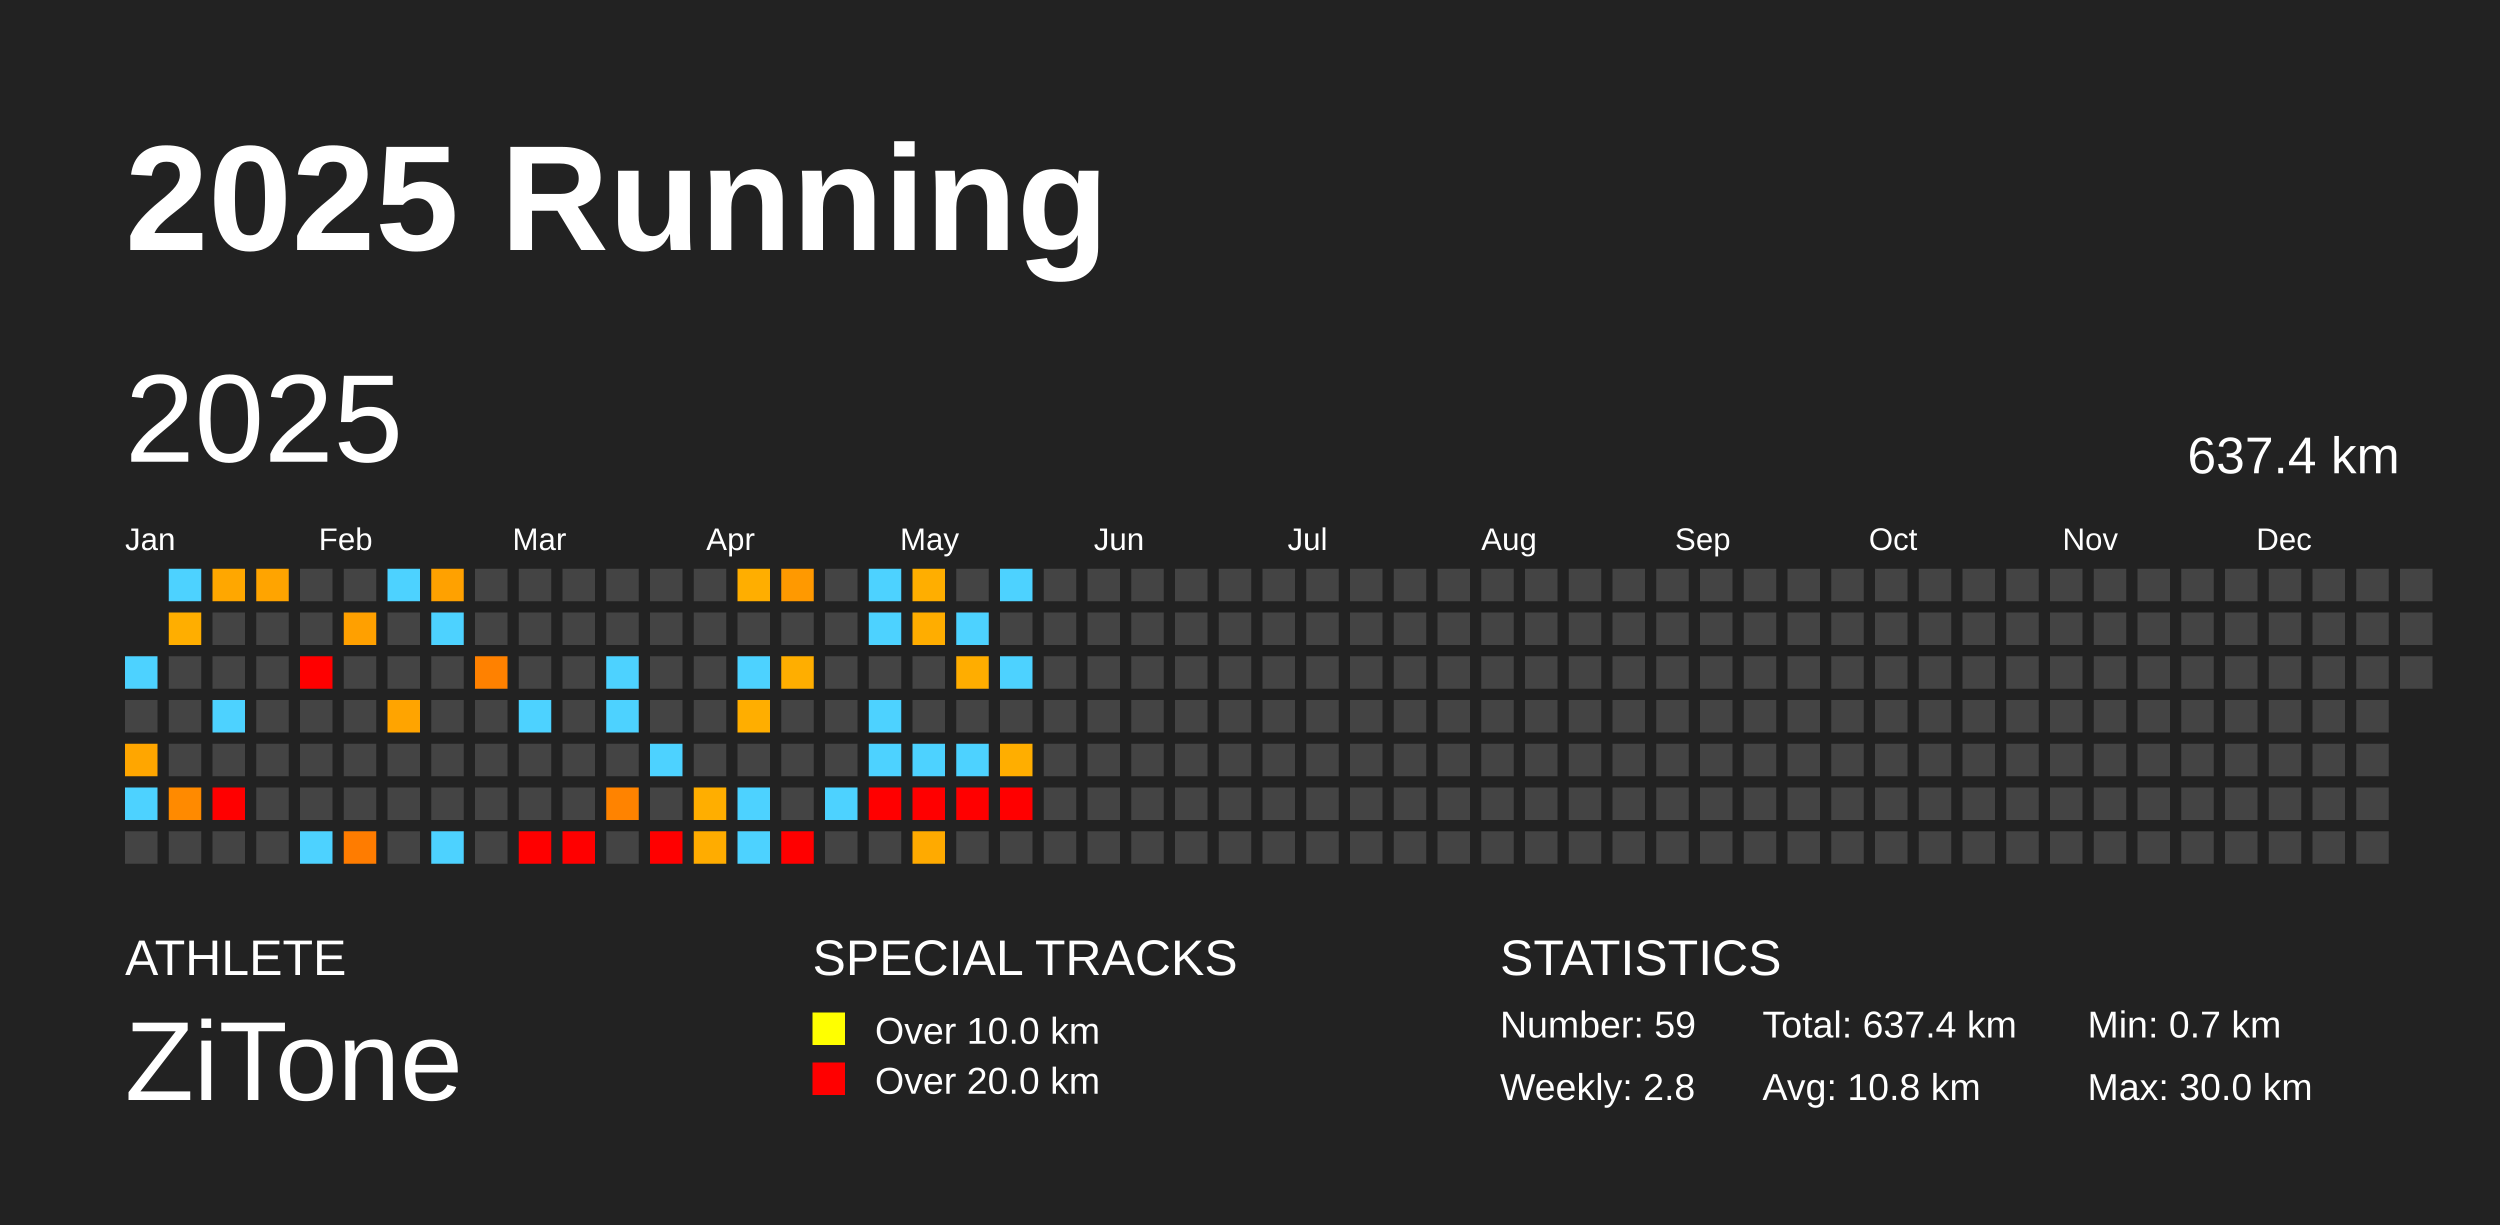
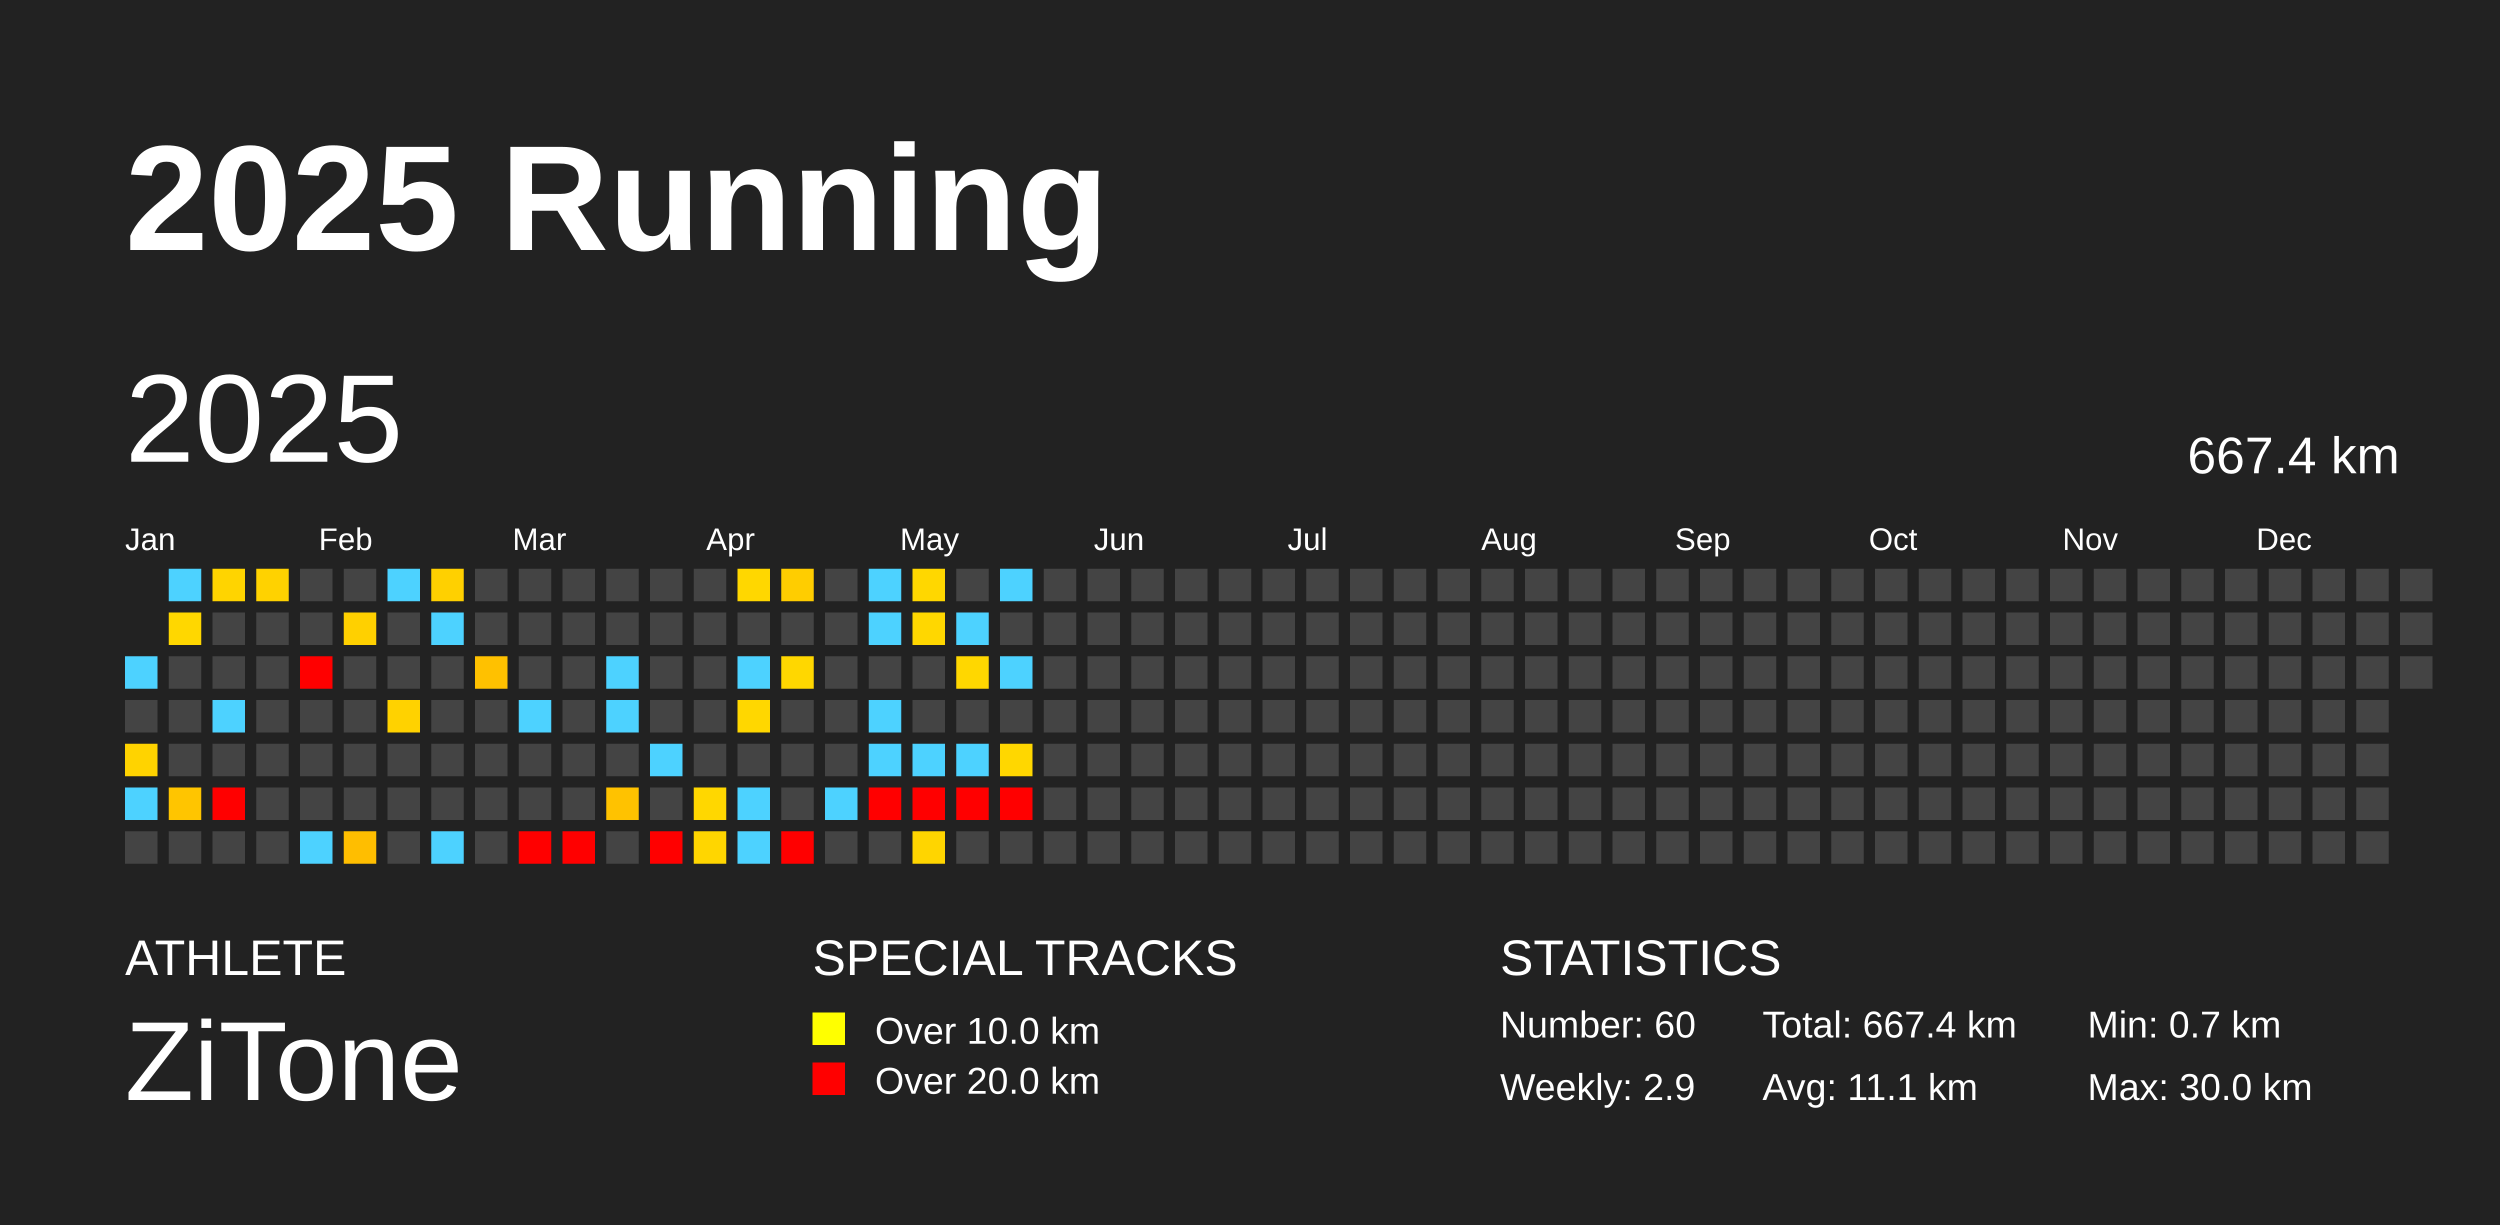
<svg xmlns="http://www.w3.org/2000/svg" baseProfile="full" height="98mm" version="1.1" viewBox="0,0,200,98" width="200mm">
  <defs />
  <rect fill="#222222" height="98" width="200" x="0" y="0" />
  <text fill="#FFFFFF" style="font-size:12px; font-family:Arial; font-weight:bold;" x="10" y="20">2025 Running</text>
  <text fill="#FFFFFF" style="font-size:4px; font-family:Arial" x="10" y="78">ATHLETE</text>
  <text fill="#FFFFFF" style="font-size:9px; font-family:Arial" x="10" y="88">ZiTone</text>
  <text fill="#FFFFFF" style="font-size:4px; font-family:Arial" x="65" y="78">SPECIAL TRACKS</text>
  <rect fill="yellow" height="2.6" width="2.6" x="65" y="81" />
  <text fill="#FFFFFF" style="font-size:3px; font-family:Arial" x="70" y="83.5">Over 10.0 km</text>
  <rect fill="red" height="2.6" width="2.6" x="65" y="85" />
  <text fill="#FFFFFF" style="font-size:3px; font-family:Arial" x="70" y="87.5">Over 20.0 km</text>
  <text fill="#FFFFFF" style="font-size:4px; font-family:Arial" x="120" y="78">STATISTICS</text>
-   <text fill="#FFFFFF" style="font-size:3px; font-family:Arial" x="120" y="83">Number: 59</text>
-   <text fill="#FFFFFF" style="font-size:3px; font-family:Arial" x="120" y="88">Weekly: 2.8</text>
-   <text fill="#FFFFFF" style="font-size:3px; font-family:Arial" x="141" y="83">Total: 637.4 km</text>
-   <text fill="#FFFFFF" style="font-size:3px; font-family:Arial" x="141" y="88">Avg: 10.8 km</text>
+   <text fill="#FFFFFF" style="font-size:3px; font-family:Arial" x="120" y="83">Number: 60</text>
+   <text fill="#FFFFFF" style="font-size:3px; font-family:Arial" x="120" y="88">Weekly: 2.9</text>
+   <text fill="#FFFFFF" style="font-size:3px; font-family:Arial" x="141" y="83">Total: 667.4 km</text>
+   <text fill="#FFFFFF" style="font-size:3px; font-family:Arial" x="141" y="88">Avg: 11.1 km</text>
  <text fill="#FFFFFF" style="font-size:3px; font-family:Arial" x="167" y="83">Min: 0.7 km</text>
  <text fill="#FFFFFF" style="font-size:3px; font-family:Arial" x="167" y="88">Max: 30.0 km</text>
  <text dominant-baseline="hanging" fill="#FFFFFF" style="font-size:10.0px; font-family:Arial;" x="10" y="30">2025</text>
-   <text dominant-baseline="hanging" fill="#FFFFFF" style="font-size:4.125px; font-family:Arial;" x="175" y="35">637.4 km</text>
+   <text dominant-baseline="hanging" fill="#FFFFFF" style="font-size:4.125px; font-family:Arial;" x="175" y="35">667.4 km</text>
  <text fill="#FFFFFF" style="font-size:2.5px; font-family:Arial" x="10.0" y="44">Jan</text>
  <text fill="#FFFFFF" style="font-size:2.5px; font-family:Arial" x="25.5" y="44">Feb</text>
  <text fill="#FFFFFF" style="font-size:2.5px; font-family:Arial" x="41.0" y="44">Mar</text>
  <text fill="#FFFFFF" style="font-size:2.5px; font-family:Arial" x="56.5" y="44">Apr</text>
  <text fill="#FFFFFF" style="font-size:2.5px; font-family:Arial" x="72.0" y="44">May</text>
  <text fill="#FFFFFF" style="font-size:2.5px; font-family:Arial" x="87.5" y="44">Jun</text>
  <text fill="#FFFFFF" style="font-size:2.5px; font-family:Arial" x="103.0" y="44">Jul</text>
  <text fill="#FFFFFF" style="font-size:2.5px; font-family:Arial" x="118.5" y="44">Aug</text>
  <text fill="#FFFFFF" style="font-size:2.5px; font-family:Arial" x="134.0" y="44">Sep</text>
  <text fill="#FFFFFF" style="font-size:2.5px; font-family:Arial" x="149.5" y="44">Oct</text>
  <text fill="#FFFFFF" style="font-size:2.5px; font-family:Arial" x="165.0" y="44">Nov</text>
  <text fill="#FFFFFF" style="font-size:2.5px; font-family:Arial" x="180.5" y="44">Dec</text>
  <rect fill="#4dd2ff" height="2.6" width="2.6" x="10.0" y="52.5" />
  <rect fill="#444444" height="2.6" width="2.6" x="10.0" y="56.0" />
-   <rect fill="#ffa600" height="2.6" width="2.6" x="10.0" y="59.5" />
+   <rect fill="#ffd300" height="2.6" width="2.6" x="10.0" y="59.5" />
  <rect fill="#4dd2ff" height="2.6" width="2.6" x="10.0" y="63.0" />
  <rect fill="#444444" height="2.6" width="2.6" x="10.0" y="66.5" />
  <rect fill="#4dd2ff" height="2.6" width="2.6" x="13.5" y="45.5" />
-   <rect fill="#ffae00" height="2.6" width="2.6" x="13.5" y="49.0" />
+   <rect fill="#ffd700" height="2.6" width="2.6" x="13.5" y="49.0" />
  <rect fill="#444444" height="2.6" width="2.6" x="13.5" y="52.5" />
  <rect fill="#444444" height="2.6" width="2.6" x="13.5" y="56.0" />
  <rect fill="#444444" height="2.6" width="2.6" x="13.5" y="59.5" />
-   <rect fill="#ff8a00" height="2.6" width="2.6" x="13.5" y="63.0" />
+   <rect fill="#ffc500" height="2.6" width="2.6" x="13.5" y="63.0" />
  <rect fill="#444444" height="2.6" width="2.6" x="13.5" y="66.5" />
-   <rect fill="#ffa700" height="2.6" width="2.6" x="17.0" y="45.5" />
+   <rect fill="#ffd400" height="2.6" width="2.6" x="17.0" y="45.5" />
  <rect fill="#444444" height="2.6" width="2.6" x="17.0" y="49.0" />
  <rect fill="#444444" height="2.6" width="2.6" x="17.0" y="52.5" />
  <rect fill="#4dd2ff" height="2.6" width="2.6" x="17.0" y="56.0" />
  <rect fill="#444444" height="2.6" width="2.6" x="17.0" y="59.5" />
  <rect fill="red" height="2.6" width="2.6" x="17.0" y="63.0" />
  <rect fill="#444444" height="2.6" width="2.6" x="17.0" y="66.5" />
-   <rect fill="#ffa400" height="2.6" width="2.6" x="20.5" y="45.5" />
+   <rect fill="#ffd200" height="2.6" width="2.6" x="20.5" y="45.5" />
  <rect fill="#444444" height="2.6" width="2.6" x="20.5" y="49.0" />
  <rect fill="#444444" height="2.6" width="2.6" x="20.5" y="52.5" />
  <rect fill="#444444" height="2.6" width="2.6" x="20.5" y="56.0" />
  <rect fill="#444444" height="2.6" width="2.6" x="20.5" y="59.5" />
  <rect fill="#444444" height="2.6" width="2.6" x="20.5" y="63.0" />
  <rect fill="#444444" height="2.6" width="2.6" x="20.5" y="66.5" />
  <rect fill="#444444" height="2.6" width="2.6" x="24.0" y="45.5" />
  <rect fill="#444444" height="2.6" width="2.6" x="24.0" y="49.0" />
  <rect fill="red" height="2.6" width="2.6" x="24.0" y="52.5" />
  <rect fill="#444444" height="2.6" width="2.6" x="24.0" y="56.0" />
  <rect fill="#444444" height="2.6" width="2.6" x="24.0" y="59.5" />
  <rect fill="#444444" height="2.6" width="2.6" x="24.0" y="63.0" />
  <rect fill="#4dd2ff" height="2.6" width="2.6" x="24.0" y="66.5" />
  <rect fill="#444444" height="2.6" width="2.6" x="27.5" y="45.5" />
-   <rect fill="#ffa000" height="2.6" width="2.6" x="27.5" y="49.0" />
+   <rect fill="#ffd000" height="2.6" width="2.6" x="27.5" y="49.0" />
  <rect fill="#444444" height="2.6" width="2.6" x="27.5" y="52.5" />
  <rect fill="#444444" height="2.6" width="2.6" x="27.5" y="56.0" />
  <rect fill="#444444" height="2.6" width="2.6" x="27.5" y="59.5" />
  <rect fill="#444444" height="2.6" width="2.6" x="27.5" y="63.0" />
-   <rect fill="#ff7c00" height="2.6" width="2.6" x="27.5" y="66.5" />
+   <rect fill="#ffbe00" height="2.6" width="2.6" x="27.5" y="66.5" />
  <rect fill="#4dd2ff" height="2.6" width="2.6" x="31.0" y="45.5" />
  <rect fill="#444444" height="2.6" width="2.6" x="31.0" y="49.0" />
  <rect fill="#444444" height="2.6" width="2.6" x="31.0" y="52.5" />
-   <rect fill="#ffa400" height="2.6" width="2.6" x="31.0" y="56.0" />
+   <rect fill="#ffd200" height="2.6" width="2.6" x="31.0" y="56.0" />
  <rect fill="#444444" height="2.6" width="2.6" x="31.0" y="59.5" />
  <rect fill="#444444" height="2.6" width="2.6" x="31.0" y="63.0" />
  <rect fill="#444444" height="2.6" width="2.6" x="31.0" y="66.5" />
-   <rect fill="#ffa100" height="2.6" width="2.6" x="34.5" y="45.5" />
+   <rect fill="#ffd000" height="2.6" width="2.6" x="34.5" y="45.5" />
  <rect fill="#4dd2ff" height="2.6" width="2.6" x="34.5" y="49.0" />
  <rect fill="#444444" height="2.6" width="2.6" x="34.5" y="52.5" />
  <rect fill="#444444" height="2.6" width="2.6" x="34.5" y="56.0" />
  <rect fill="#444444" height="2.6" width="2.6" x="34.5" y="59.5" />
  <rect fill="#444444" height="2.6" width="2.6" x="34.5" y="63.0" />
  <rect fill="#4dd2ff" height="2.6" width="2.6" x="34.5" y="66.5" />
  <rect fill="#444444" height="2.6" width="2.6" x="38.0" y="45.5" />
  <rect fill="#444444" height="2.6" width="2.6" x="38.0" y="49.0" />
-   <rect fill="#ff8100" height="2.6" width="2.6" x="38.0" y="52.5" />
+   <rect fill="#ffc100" height="2.6" width="2.6" x="38.0" y="52.5" />
  <rect fill="#444444" height="2.6" width="2.6" x="38.0" y="56.0" />
  <rect fill="#444444" height="2.6" width="2.6" x="38.0" y="59.5" />
  <rect fill="#444444" height="2.6" width="2.6" x="38.0" y="63.0" />
  <rect fill="#444444" height="2.6" width="2.6" x="38.0" y="66.5" />
  <rect fill="#444444" height="2.6" width="2.6" x="41.5" y="45.5" />
  <rect fill="#444444" height="2.6" width="2.6" x="41.5" y="49.0" />
  <rect fill="#444444" height="2.6" width="2.6" x="41.5" y="52.5" />
  <rect fill="#4dd2ff" height="2.6" width="2.6" x="41.5" y="56.0" />
  <rect fill="#444444" height="2.6" width="2.6" x="41.5" y="59.5" />
  <rect fill="#444444" height="2.6" width="2.6" x="41.5" y="63.0" />
  <rect fill="red" height="2.6" width="2.6" x="41.5" y="66.5" />
  <rect fill="#444444" height="2.6" width="2.6" x="45.0" y="45.5" />
  <rect fill="#444444" height="2.6" width="2.6" x="45.0" y="49.0" />
  <rect fill="#444444" height="2.6" width="2.6" x="45.0" y="52.5" />
  <rect fill="#444444" height="2.6" width="2.6" x="45.0" y="56.0" />
  <rect fill="#444444" height="2.6" width="2.6" x="45.0" y="59.5" />
  <rect fill="#444444" height="2.6" width="2.6" x="45.0" y="63.0" />
  <rect fill="red" height="2.6" width="2.6" x="45.0" y="66.5" />
  <rect fill="#444444" height="2.6" width="2.6" x="48.5" y="45.5" />
  <rect fill="#444444" height="2.6" width="2.6" x="48.5" y="49.0" />
  <rect fill="#4dd2ff" height="2.6" width="2.6" x="48.5" y="52.5" />
  <rect fill="#4dd2ff" height="2.6" width="2.6" x="48.5" y="56.0" />
  <rect fill="#444444" height="2.6" width="2.6" x="48.5" y="59.5" />
-   <rect fill="#ff8300" height="2.6" width="2.6" x="48.5" y="63.0" />
+   <rect fill="#ffc200" height="2.6" width="2.6" x="48.5" y="63.0" />
  <rect fill="#444444" height="2.6" width="2.6" x="48.5" y="66.5" />
  <rect fill="#444444" height="2.6" width="2.6" x="52.0" y="45.5" />
  <rect fill="#444444" height="2.6" width="2.6" x="52.0" y="49.0" />
  <rect fill="#444444" height="2.6" width="2.6" x="52.0" y="52.5" />
  <rect fill="#444444" height="2.6" width="2.6" x="52.0" y="56.0" />
  <rect fill="#4dd2ff" height="2.6" width="2.6" x="52.0" y="59.5" />
  <rect fill="#444444" height="2.6" width="2.6" x="52.0" y="63.0" />
  <rect fill="red" height="2.6" width="2.6" x="52.0" y="66.5" />
  <rect fill="#444444" height="2.6" width="2.6" x="55.5" y="45.5" />
  <rect fill="#444444" height="2.6" width="2.6" x="55.5" y="49.0" />
  <rect fill="#444444" height="2.6" width="2.6" x="55.5" y="52.5" />
  <rect fill="#444444" height="2.6" width="2.6" x="55.5" y="56.0" />
  <rect fill="#444444" height="2.6" width="2.6" x="55.5" y="59.5" />
-   <rect fill="#ffae00" height="2.6" width="2.6" x="55.5" y="63.0" />
-   <rect fill="#ffac00" height="2.6" width="2.6" x="55.5" y="66.5" />
-   <rect fill="#ffae00" height="2.6" width="2.6" x="59.0" y="45.5" />
+   <rect fill="#ffd700" height="2.6" width="2.6" x="55.5" y="63.0" />
+   <rect fill="#ffd600" height="2.6" width="2.6" x="55.5" y="66.5" />
+   <rect fill="#ffd700" height="2.6" width="2.6" x="59.0" y="45.5" />
  <rect fill="#444444" height="2.6" width="2.6" x="59.0" y="49.0" />
  <rect fill="#4dd2ff" height="2.6" width="2.6" x="59.0" y="52.5" />
-   <rect fill="#ffae00" height="2.6" width="2.6" x="59.0" y="56.0" />
+   <rect fill="#ffd700" height="2.6" width="2.6" x="59.0" y="56.0" />
  <rect fill="#444444" height="2.6" width="2.6" x="59.0" y="59.5" />
  <rect fill="#4dd2ff" height="2.6" width="2.6" x="59.0" y="63.0" />
  <rect fill="#4dd2ff" height="2.6" width="2.6" x="59.0" y="66.5" />
-   <rect fill="#ff9900" height="2.6" width="2.6" x="62.5" y="45.5" />
+   <rect fill="#ffcd00" height="2.6" width="2.6" x="62.5" y="45.5" />
  <rect fill="#444444" height="2.6" width="2.6" x="62.5" y="49.0" />
-   <rect fill="#ffae00" height="2.6" width="2.6" x="62.5" y="52.5" />
+   <rect fill="#ffd700" height="2.6" width="2.6" x="62.5" y="52.5" />
  <rect fill="#444444" height="2.6" width="2.6" x="62.5" y="56.0" />
  <rect fill="#444444" height="2.6" width="2.6" x="62.5" y="59.5" />
  <rect fill="#444444" height="2.6" width="2.6" x="62.5" y="63.0" />
  <rect fill="red" height="2.6" width="2.6" x="62.5" y="66.5" />
  <rect fill="#444444" height="2.6" width="2.6" x="66.0" y="45.5" />
  <rect fill="#444444" height="2.6" width="2.6" x="66.0" y="49.0" />
  <rect fill="#444444" height="2.6" width="2.6" x="66.0" y="52.5" />
  <rect fill="#444444" height="2.6" width="2.6" x="66.0" y="56.0" />
  <rect fill="#444444" height="2.6" width="2.6" x="66.0" y="59.5" />
  <rect fill="#4dd2ff" height="2.6" width="2.6" x="66.0" y="63.0" />
  <rect fill="#444444" height="2.6" width="2.6" x="66.0" y="66.5" />
  <rect fill="#4dd2ff" height="2.6" width="2.6" x="69.5" y="45.5" />
  <rect fill="#4dd2ff" height="2.6" width="2.6" x="69.5" y="49.0" />
  <rect fill="#444444" height="2.6" width="2.6" x="69.5" y="52.5" />
  <rect fill="#4dd2ff" height="2.6" width="2.6" x="69.5" y="56.0" />
  <rect fill="#4dd2ff" height="2.6" width="2.6" x="69.5" y="59.5" />
  <rect fill="red" height="2.6" width="2.6" x="69.5" y="63.0" />
  <rect fill="#444444" height="2.6" width="2.6" x="69.5" y="66.5" />
-   <rect fill="#ffae00" height="2.6" width="2.6" x="73.0" y="45.5" />
-   <rect fill="#ffad00" height="2.6" width="2.6" x="73.0" y="49.0" />
+   <rect fill="#ffd700" height="2.6" width="2.6" x="73.0" y="45.5" />
+   <rect fill="#ffd700" height="2.6" width="2.6" x="73.0" y="49.0" />
  <rect fill="#444444" height="2.6" width="2.6" x="73.0" y="52.5" />
  <rect fill="#444444" height="2.6" width="2.6" x="73.0" y="56.0" />
  <rect fill="#4dd2ff" height="2.6" width="2.6" x="73.0" y="59.5" />
  <rect fill="red" height="2.6" width="2.6" x="73.0" y="63.0" />
-   <rect fill="#ffaa00" height="2.6" width="2.6" x="73.0" y="66.5" />
+   <rect fill="#ffd500" height="2.6" width="2.6" x="73.0" y="66.5" />
  <rect fill="#444444" height="2.6" width="2.6" x="76.5" y="45.5" />
  <rect fill="#4dd2ff" height="2.6" width="2.6" x="76.5" y="49.0" />
-   <rect fill="#ffad00" height="2.6" width="2.6" x="76.5" y="52.5" />
+   <rect fill="#ffd700" height="2.6" width="2.6" x="76.5" y="52.5" />
  <rect fill="#444444" height="2.6" width="2.6" x="76.5" y="56.0" />
  <rect fill="#4dd2ff" height="2.6" width="2.6" x="76.5" y="59.5" />
  <rect fill="red" height="2.6" width="2.6" x="76.5" y="63.0" />
  <rect fill="#444444" height="2.6" width="2.6" x="76.5" y="66.5" />
  <rect fill="#4dd2ff" height="2.6" width="2.6" x="80.0" y="45.5" />
  <rect fill="#444444" height="2.6" width="2.6" x="80.0" y="49.0" />
  <rect fill="#4dd2ff" height="2.6" width="2.6" x="80.0" y="52.5" />
  <rect fill="#444444" height="2.6" width="2.6" x="80.0" y="56.0" />
-   <rect fill="#ffae00" height="2.6" width="2.6" x="80.0" y="59.5" />
+   <rect fill="#ffd700" height="2.6" width="2.6" x="80.0" y="59.5" />
  <rect fill="red" height="2.6" width="2.6" x="80.0" y="63.0" />
  <rect fill="#444444" height="2.6" width="2.6" x="80.0" y="66.5" />
  <rect fill="#444444" height="2.6" width="2.6" x="83.5" y="45.5" />
  <rect fill="#444444" height="2.6" width="2.6" x="83.5" y="49.0" />
  <rect fill="#444444" height="2.6" width="2.6" x="83.5" y="52.5" />
  <rect fill="#444444" height="2.6" width="2.6" x="83.5" y="56.0" />
  <rect fill="#444444" height="2.6" width="2.6" x="83.5" y="59.5" />
  <rect fill="#444444" height="2.6" width="2.6" x="83.5" y="63.0" />
  <rect fill="#444444" height="2.6" width="2.6" x="83.5" y="66.5" />
  <rect fill="#444444" height="2.6" width="2.6" x="87.0" y="45.5" />
  <rect fill="#444444" height="2.6" width="2.6" x="87.0" y="49.0" />
  <rect fill="#444444" height="2.6" width="2.6" x="87.0" y="52.5" />
  <rect fill="#444444" height="2.6" width="2.6" x="87.0" y="56.0" />
  <rect fill="#444444" height="2.6" width="2.6" x="87.0" y="59.5" />
  <rect fill="#444444" height="2.6" width="2.6" x="87.0" y="63.0" />
  <rect fill="#444444" height="2.6" width="2.6" x="87.0" y="66.5" />
  <rect fill="#444444" height="2.6" width="2.6" x="90.5" y="45.5" />
  <rect fill="#444444" height="2.6" width="2.6" x="90.5" y="49.0" />
  <rect fill="#444444" height="2.6" width="2.6" x="90.5" y="52.5" />
  <rect fill="#444444" height="2.6" width="2.6" x="90.5" y="56.0" />
  <rect fill="#444444" height="2.6" width="2.6" x="90.5" y="59.5" />
  <rect fill="#444444" height="2.6" width="2.6" x="90.5" y="63.0" />
  <rect fill="#444444" height="2.6" width="2.6" x="90.5" y="66.5" />
  <rect fill="#444444" height="2.6" width="2.6" x="94.0" y="45.5" />
  <rect fill="#444444" height="2.6" width="2.6" x="94.0" y="49.0" />
  <rect fill="#444444" height="2.6" width="2.6" x="94.0" y="52.5" />
  <rect fill="#444444" height="2.6" width="2.6" x="94.0" y="56.0" />
  <rect fill="#444444" height="2.6" width="2.6" x="94.0" y="59.5" />
  <rect fill="#444444" height="2.6" width="2.6" x="94.0" y="63.0" />
  <rect fill="#444444" height="2.6" width="2.6" x="94.0" y="66.5" />
  <rect fill="#444444" height="2.6" width="2.6" x="97.5" y="45.5" />
  <rect fill="#444444" height="2.6" width="2.6" x="97.5" y="49.0" />
  <rect fill="#444444" height="2.6" width="2.6" x="97.5" y="52.5" />
  <rect fill="#444444" height="2.6" width="2.6" x="97.5" y="56.0" />
  <rect fill="#444444" height="2.6" width="2.6" x="97.5" y="59.5" />
  <rect fill="#444444" height="2.6" width="2.6" x="97.5" y="63.0" />
  <rect fill="#444444" height="2.6" width="2.6" x="97.5" y="66.5" />
  <rect fill="#444444" height="2.6" width="2.6" x="101.0" y="45.5" />
  <rect fill="#444444" height="2.6" width="2.6" x="101.0" y="49.0" />
  <rect fill="#444444" height="2.6" width="2.6" x="101.0" y="52.5" />
  <rect fill="#444444" height="2.6" width="2.6" x="101.0" y="56.0" />
  <rect fill="#444444" height="2.6" width="2.6" x="101.0" y="59.5" />
  <rect fill="#444444" height="2.6" width="2.6" x="101.0" y="63.0" />
  <rect fill="#444444" height="2.6" width="2.6" x="101.0" y="66.5" />
  <rect fill="#444444" height="2.6" width="2.6" x="104.5" y="45.5" />
  <rect fill="#444444" height="2.6" width="2.6" x="104.5" y="49.0" />
  <rect fill="#444444" height="2.6" width="2.6" x="104.5" y="52.5" />
  <rect fill="#444444" height="2.6" width="2.6" x="104.5" y="56.0" />
  <rect fill="#444444" height="2.6" width="2.6" x="104.5" y="59.5" />
  <rect fill="#444444" height="2.6" width="2.6" x="104.5" y="63.0" />
  <rect fill="#444444" height="2.6" width="2.6" x="104.5" y="66.5" />
  <rect fill="#444444" height="2.6" width="2.6" x="108.0" y="45.5" />
  <rect fill="#444444" height="2.6" width="2.6" x="108.0" y="49.0" />
  <rect fill="#444444" height="2.6" width="2.6" x="108.0" y="52.5" />
  <rect fill="#444444" height="2.6" width="2.6" x="108.0" y="56.0" />
  <rect fill="#444444" height="2.6" width="2.6" x="108.0" y="59.5" />
  <rect fill="#444444" height="2.6" width="2.6" x="108.0" y="63.0" />
  <rect fill="#444444" height="2.6" width="2.6" x="108.0" y="66.5" />
  <rect fill="#444444" height="2.6" width="2.6" x="111.5" y="45.5" />
  <rect fill="#444444" height="2.6" width="2.6" x="111.5" y="49.0" />
  <rect fill="#444444" height="2.6" width="2.6" x="111.5" y="52.5" />
  <rect fill="#444444" height="2.6" width="2.6" x="111.5" y="56.0" />
  <rect fill="#444444" height="2.6" width="2.6" x="111.5" y="59.5" />
  <rect fill="#444444" height="2.6" width="2.6" x="111.5" y="63.0" />
  <rect fill="#444444" height="2.6" width="2.6" x="111.5" y="66.5" />
  <rect fill="#444444" height="2.6" width="2.6" x="115.0" y="45.5" />
  <rect fill="#444444" height="2.6" width="2.6" x="115.0" y="49.0" />
  <rect fill="#444444" height="2.6" width="2.6" x="115.0" y="52.5" />
  <rect fill="#444444" height="2.6" width="2.6" x="115.0" y="56.0" />
  <rect fill="#444444" height="2.6" width="2.6" x="115.0" y="59.5" />
  <rect fill="#444444" height="2.6" width="2.6" x="115.0" y="63.0" />
  <rect fill="#444444" height="2.6" width="2.6" x="115.0" y="66.5" />
  <rect fill="#444444" height="2.6" width="2.6" x="118.5" y="45.5" />
  <rect fill="#444444" height="2.6" width="2.6" x="118.5" y="49.0" />
  <rect fill="#444444" height="2.6" width="2.6" x="118.5" y="52.5" />
  <rect fill="#444444" height="2.6" width="2.6" x="118.5" y="56.0" />
  <rect fill="#444444" height="2.6" width="2.6" x="118.5" y="59.5" />
  <rect fill="#444444" height="2.6" width="2.6" x="118.5" y="63.0" />
  <rect fill="#444444" height="2.6" width="2.6" x="118.5" y="66.5" />
  <rect fill="#444444" height="2.6" width="2.6" x="122.0" y="45.5" />
  <rect fill="#444444" height="2.6" width="2.6" x="122.0" y="49.0" />
  <rect fill="#444444" height="2.6" width="2.6" x="122.0" y="52.5" />
  <rect fill="#444444" height="2.6" width="2.6" x="122.0" y="56.0" />
  <rect fill="#444444" height="2.6" width="2.6" x="122.0" y="59.5" />
  <rect fill="#444444" height="2.6" width="2.6" x="122.0" y="63.0" />
  <rect fill="#444444" height="2.6" width="2.6" x="122.0" y="66.5" />
  <rect fill="#444444" height="2.6" width="2.6" x="125.5" y="45.5" />
  <rect fill="#444444" height="2.6" width="2.6" x="125.5" y="49.0" />
  <rect fill="#444444" height="2.6" width="2.6" x="125.5" y="52.5" />
  <rect fill="#444444" height="2.6" width="2.6" x="125.5" y="56.0" />
  <rect fill="#444444" height="2.6" width="2.6" x="125.5" y="59.5" />
  <rect fill="#444444" height="2.6" width="2.6" x="125.5" y="63.0" />
  <rect fill="#444444" height="2.6" width="2.6" x="125.5" y="66.5" />
  <rect fill="#444444" height="2.6" width="2.6" x="129.0" y="45.5" />
  <rect fill="#444444" height="2.6" width="2.6" x="129.0" y="49.0" />
  <rect fill="#444444" height="2.6" width="2.6" x="129.0" y="52.5" />
  <rect fill="#444444" height="2.6" width="2.6" x="129.0" y="56.0" />
  <rect fill="#444444" height="2.6" width="2.6" x="129.0" y="59.5" />
  <rect fill="#444444" height="2.6" width="2.6" x="129.0" y="63.0" />
  <rect fill="#444444" height="2.6" width="2.6" x="129.0" y="66.5" />
  <rect fill="#444444" height="2.6" width="2.6" x="132.5" y="45.5" />
  <rect fill="#444444" height="2.6" width="2.6" x="132.5" y="49.0" />
  <rect fill="#444444" height="2.6" width="2.6" x="132.5" y="52.5" />
  <rect fill="#444444" height="2.6" width="2.6" x="132.5" y="56.0" />
  <rect fill="#444444" height="2.6" width="2.6" x="132.5" y="59.5" />
  <rect fill="#444444" height="2.6" width="2.6" x="132.5" y="63.0" />
  <rect fill="#444444" height="2.6" width="2.6" x="132.5" y="66.5" />
  <rect fill="#444444" height="2.6" width="2.6" x="136.0" y="45.5" />
  <rect fill="#444444" height="2.6" width="2.6" x="136.0" y="49.0" />
  <rect fill="#444444" height="2.6" width="2.6" x="136.0" y="52.5" />
  <rect fill="#444444" height="2.6" width="2.6" x="136.0" y="56.0" />
  <rect fill="#444444" height="2.6" width="2.6" x="136.0" y="59.5" />
  <rect fill="#444444" height="2.6" width="2.6" x="136.0" y="63.0" />
  <rect fill="#444444" height="2.6" width="2.6" x="136.0" y="66.5" />
  <rect fill="#444444" height="2.6" width="2.6" x="139.5" y="45.5" />
  <rect fill="#444444" height="2.6" width="2.6" x="139.5" y="49.0" />
  <rect fill="#444444" height="2.6" width="2.6" x="139.5" y="52.5" />
  <rect fill="#444444" height="2.6" width="2.6" x="139.5" y="56.0" />
  <rect fill="#444444" height="2.6" width="2.6" x="139.5" y="59.5" />
  <rect fill="#444444" height="2.6" width="2.6" x="139.5" y="63.0" />
  <rect fill="#444444" height="2.6" width="2.6" x="139.5" y="66.5" />
  <rect fill="#444444" height="2.6" width="2.6" x="143.0" y="45.5" />
  <rect fill="#444444" height="2.6" width="2.6" x="143.0" y="49.0" />
  <rect fill="#444444" height="2.6" width="2.6" x="143.0" y="52.5" />
  <rect fill="#444444" height="2.6" width="2.6" x="143.0" y="56.0" />
  <rect fill="#444444" height="2.6" width="2.6" x="143.0" y="59.5" />
  <rect fill="#444444" height="2.6" width="2.6" x="143.0" y="63.0" />
  <rect fill="#444444" height="2.6" width="2.6" x="143.0" y="66.5" />
  <rect fill="#444444" height="2.6" width="2.6" x="146.5" y="45.5" />
  <rect fill="#444444" height="2.6" width="2.6" x="146.5" y="49.0" />
  <rect fill="#444444" height="2.6" width="2.6" x="146.5" y="52.5" />
  <rect fill="#444444" height="2.6" width="2.6" x="146.5" y="56.0" />
  <rect fill="#444444" height="2.6" width="2.6" x="146.5" y="59.5" />
  <rect fill="#444444" height="2.6" width="2.6" x="146.5" y="63.0" />
  <rect fill="#444444" height="2.6" width="2.6" x="146.5" y="66.5" />
  <rect fill="#444444" height="2.6" width="2.6" x="150.0" y="45.5" />
  <rect fill="#444444" height="2.6" width="2.6" x="150.0" y="49.0" />
  <rect fill="#444444" height="2.6" width="2.6" x="150.0" y="52.5" />
  <rect fill="#444444" height="2.6" width="2.6" x="150.0" y="56.0" />
  <rect fill="#444444" height="2.6" width="2.6" x="150.0" y="59.5" />
  <rect fill="#444444" height="2.6" width="2.6" x="150.0" y="63.0" />
  <rect fill="#444444" height="2.6" width="2.6" x="150.0" y="66.5" />
  <rect fill="#444444" height="2.6" width="2.6" x="153.5" y="45.5" />
  <rect fill="#444444" height="2.6" width="2.6" x="153.5" y="49.0" />
  <rect fill="#444444" height="2.6" width="2.6" x="153.5" y="52.5" />
  <rect fill="#444444" height="2.6" width="2.6" x="153.5" y="56.0" />
  <rect fill="#444444" height="2.6" width="2.6" x="153.5" y="59.5" />
  <rect fill="#444444" height="2.6" width="2.6" x="153.5" y="63.0" />
  <rect fill="#444444" height="2.6" width="2.6" x="153.5" y="66.5" />
  <rect fill="#444444" height="2.6" width="2.6" x="157.0" y="45.5" />
  <rect fill="#444444" height="2.6" width="2.6" x="157.0" y="49.0" />
  <rect fill="#444444" height="2.6" width="2.6" x="157.0" y="52.5" />
  <rect fill="#444444" height="2.6" width="2.6" x="157.0" y="56.0" />
  <rect fill="#444444" height="2.6" width="2.6" x="157.0" y="59.5" />
  <rect fill="#444444" height="2.6" width="2.6" x="157.0" y="63.0" />
  <rect fill="#444444" height="2.6" width="2.6" x="157.0" y="66.5" />
  <rect fill="#444444" height="2.6" width="2.6" x="160.5" y="45.5" />
  <rect fill="#444444" height="2.6" width="2.6" x="160.5" y="49.0" />
  <rect fill="#444444" height="2.6" width="2.6" x="160.5" y="52.5" />
  <rect fill="#444444" height="2.6" width="2.6" x="160.5" y="56.0" />
  <rect fill="#444444" height="2.6" width="2.6" x="160.5" y="59.5" />
  <rect fill="#444444" height="2.6" width="2.6" x="160.5" y="63.0" />
  <rect fill="#444444" height="2.6" width="2.6" x="160.5" y="66.5" />
  <rect fill="#444444" height="2.6" width="2.6" x="164.0" y="45.5" />
  <rect fill="#444444" height="2.6" width="2.6" x="164.0" y="49.0" />
  <rect fill="#444444" height="2.6" width="2.6" x="164.0" y="52.5" />
  <rect fill="#444444" height="2.6" width="2.6" x="164.0" y="56.0" />
  <rect fill="#444444" height="2.6" width="2.6" x="164.0" y="59.5" />
  <rect fill="#444444" height="2.6" width="2.6" x="164.0" y="63.0" />
  <rect fill="#444444" height="2.6" width="2.6" x="164.0" y="66.5" />
  <rect fill="#444444" height="2.6" width="2.6" x="167.5" y="45.5" />
  <rect fill="#444444" height="2.6" width="2.6" x="167.5" y="49.0" />
  <rect fill="#444444" height="2.6" width="2.6" x="167.5" y="52.5" />
  <rect fill="#444444" height="2.6" width="2.6" x="167.5" y="56.0" />
  <rect fill="#444444" height="2.6" width="2.6" x="167.5" y="59.5" />
  <rect fill="#444444" height="2.6" width="2.6" x="167.5" y="63.0" />
  <rect fill="#444444" height="2.6" width="2.6" x="167.5" y="66.5" />
  <rect fill="#444444" height="2.6" width="2.6" x="171.0" y="45.5" />
  <rect fill="#444444" height="2.6" width="2.6" x="171.0" y="49.0" />
  <rect fill="#444444" height="2.6" width="2.6" x="171.0" y="52.5" />
  <rect fill="#444444" height="2.6" width="2.6" x="171.0" y="56.0" />
  <rect fill="#444444" height="2.6" width="2.6" x="171.0" y="59.5" />
  <rect fill="#444444" height="2.6" width="2.6" x="171.0" y="63.0" />
  <rect fill="#444444" height="2.6" width="2.6" x="171.0" y="66.5" />
  <rect fill="#444444" height="2.6" width="2.6" x="174.5" y="45.5" />
  <rect fill="#444444" height="2.6" width="2.6" x="174.5" y="49.0" />
  <rect fill="#444444" height="2.6" width="2.6" x="174.5" y="52.5" />
  <rect fill="#444444" height="2.6" width="2.6" x="174.5" y="56.0" />
  <rect fill="#444444" height="2.6" width="2.6" x="174.5" y="59.5" />
  <rect fill="#444444" height="2.6" width="2.6" x="174.5" y="63.0" />
  <rect fill="#444444" height="2.6" width="2.6" x="174.5" y="66.5" />
  <rect fill="#444444" height="2.6" width="2.6" x="178.0" y="45.5" />
  <rect fill="#444444" height="2.6" width="2.6" x="178.0" y="49.0" />
  <rect fill="#444444" height="2.6" width="2.6" x="178.0" y="52.5" />
  <rect fill="#444444" height="2.6" width="2.6" x="178.0" y="56.0" />
  <rect fill="#444444" height="2.6" width="2.6" x="178.0" y="59.5" />
  <rect fill="#444444" height="2.6" width="2.6" x="178.0" y="63.0" />
  <rect fill="#444444" height="2.6" width="2.6" x="178.0" y="66.5" />
  <rect fill="#444444" height="2.6" width="2.6" x="181.5" y="45.5" />
  <rect fill="#444444" height="2.6" width="2.6" x="181.5" y="49.0" />
  <rect fill="#444444" height="2.6" width="2.6" x="181.5" y="52.5" />
  <rect fill="#444444" height="2.6" width="2.6" x="181.5" y="56.0" />
  <rect fill="#444444" height="2.6" width="2.6" x="181.5" y="59.5" />
  <rect fill="#444444" height="2.6" width="2.6" x="181.5" y="63.0" />
  <rect fill="#444444" height="2.6" width="2.6" x="181.5" y="66.5" />
  <rect fill="#444444" height="2.6" width="2.6" x="185.0" y="45.5" />
  <rect fill="#444444" height="2.6" width="2.6" x="185.0" y="49.0" />
  <rect fill="#444444" height="2.6" width="2.6" x="185.0" y="52.5" />
  <rect fill="#444444" height="2.6" width="2.6" x="185.0" y="56.0" />
  <rect fill="#444444" height="2.6" width="2.6" x="185.0" y="59.5" />
  <rect fill="#444444" height="2.6" width="2.6" x="185.0" y="63.0" />
  <rect fill="#444444" height="2.6" width="2.6" x="185.0" y="66.5" />
  <rect fill="#444444" height="2.6" width="2.6" x="188.5" y="45.5" />
  <rect fill="#444444" height="2.6" width="2.6" x="188.5" y="49.0" />
  <rect fill="#444444" height="2.6" width="2.6" x="188.5" y="52.5" />
  <rect fill="#444444" height="2.6" width="2.6" x="188.5" y="56.0" />
  <rect fill="#444444" height="2.6" width="2.6" x="188.5" y="59.5" />
  <rect fill="#444444" height="2.6" width="2.6" x="188.5" y="63.0" />
  <rect fill="#444444" height="2.6" width="2.6" x="188.5" y="66.5" />
  <rect fill="#444444" height="2.6" width="2.6" x="192.0" y="45.5" />
  <rect fill="#444444" height="2.6" width="2.6" x="192.0" y="49.0" />
  <rect fill="#444444" height="2.6" width="2.6" x="192.0" y="52.5" />
</svg>
